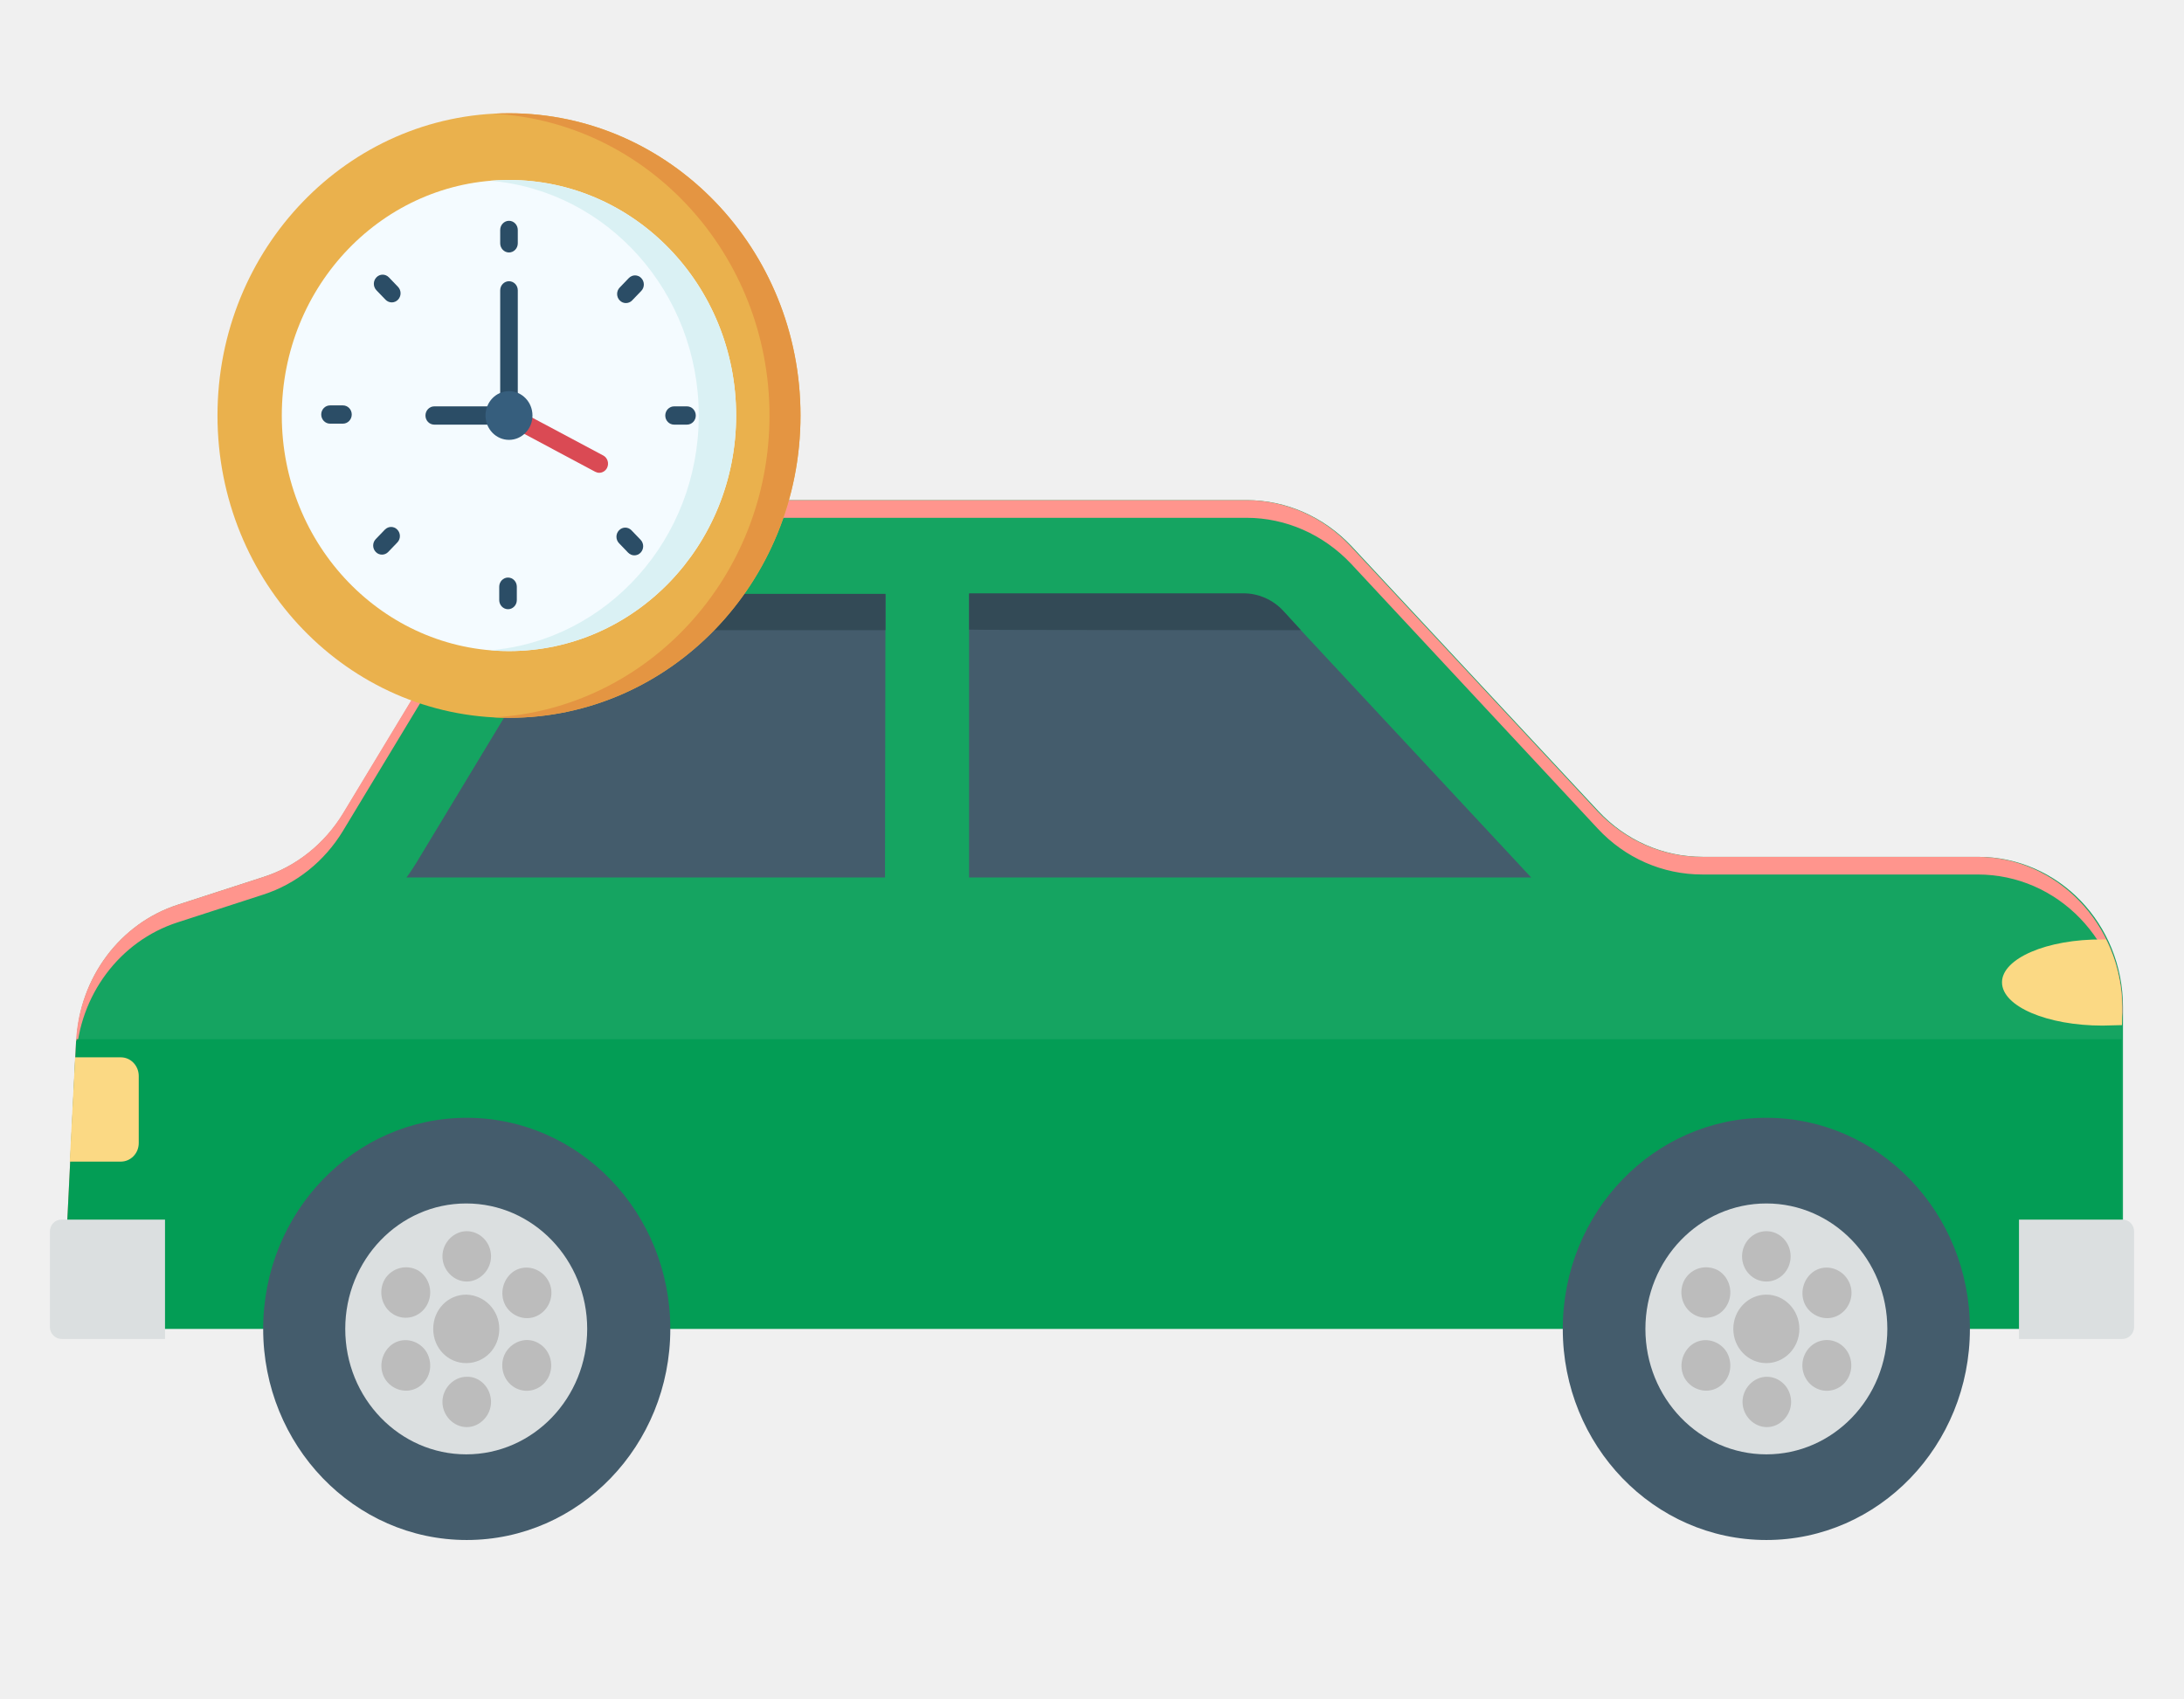
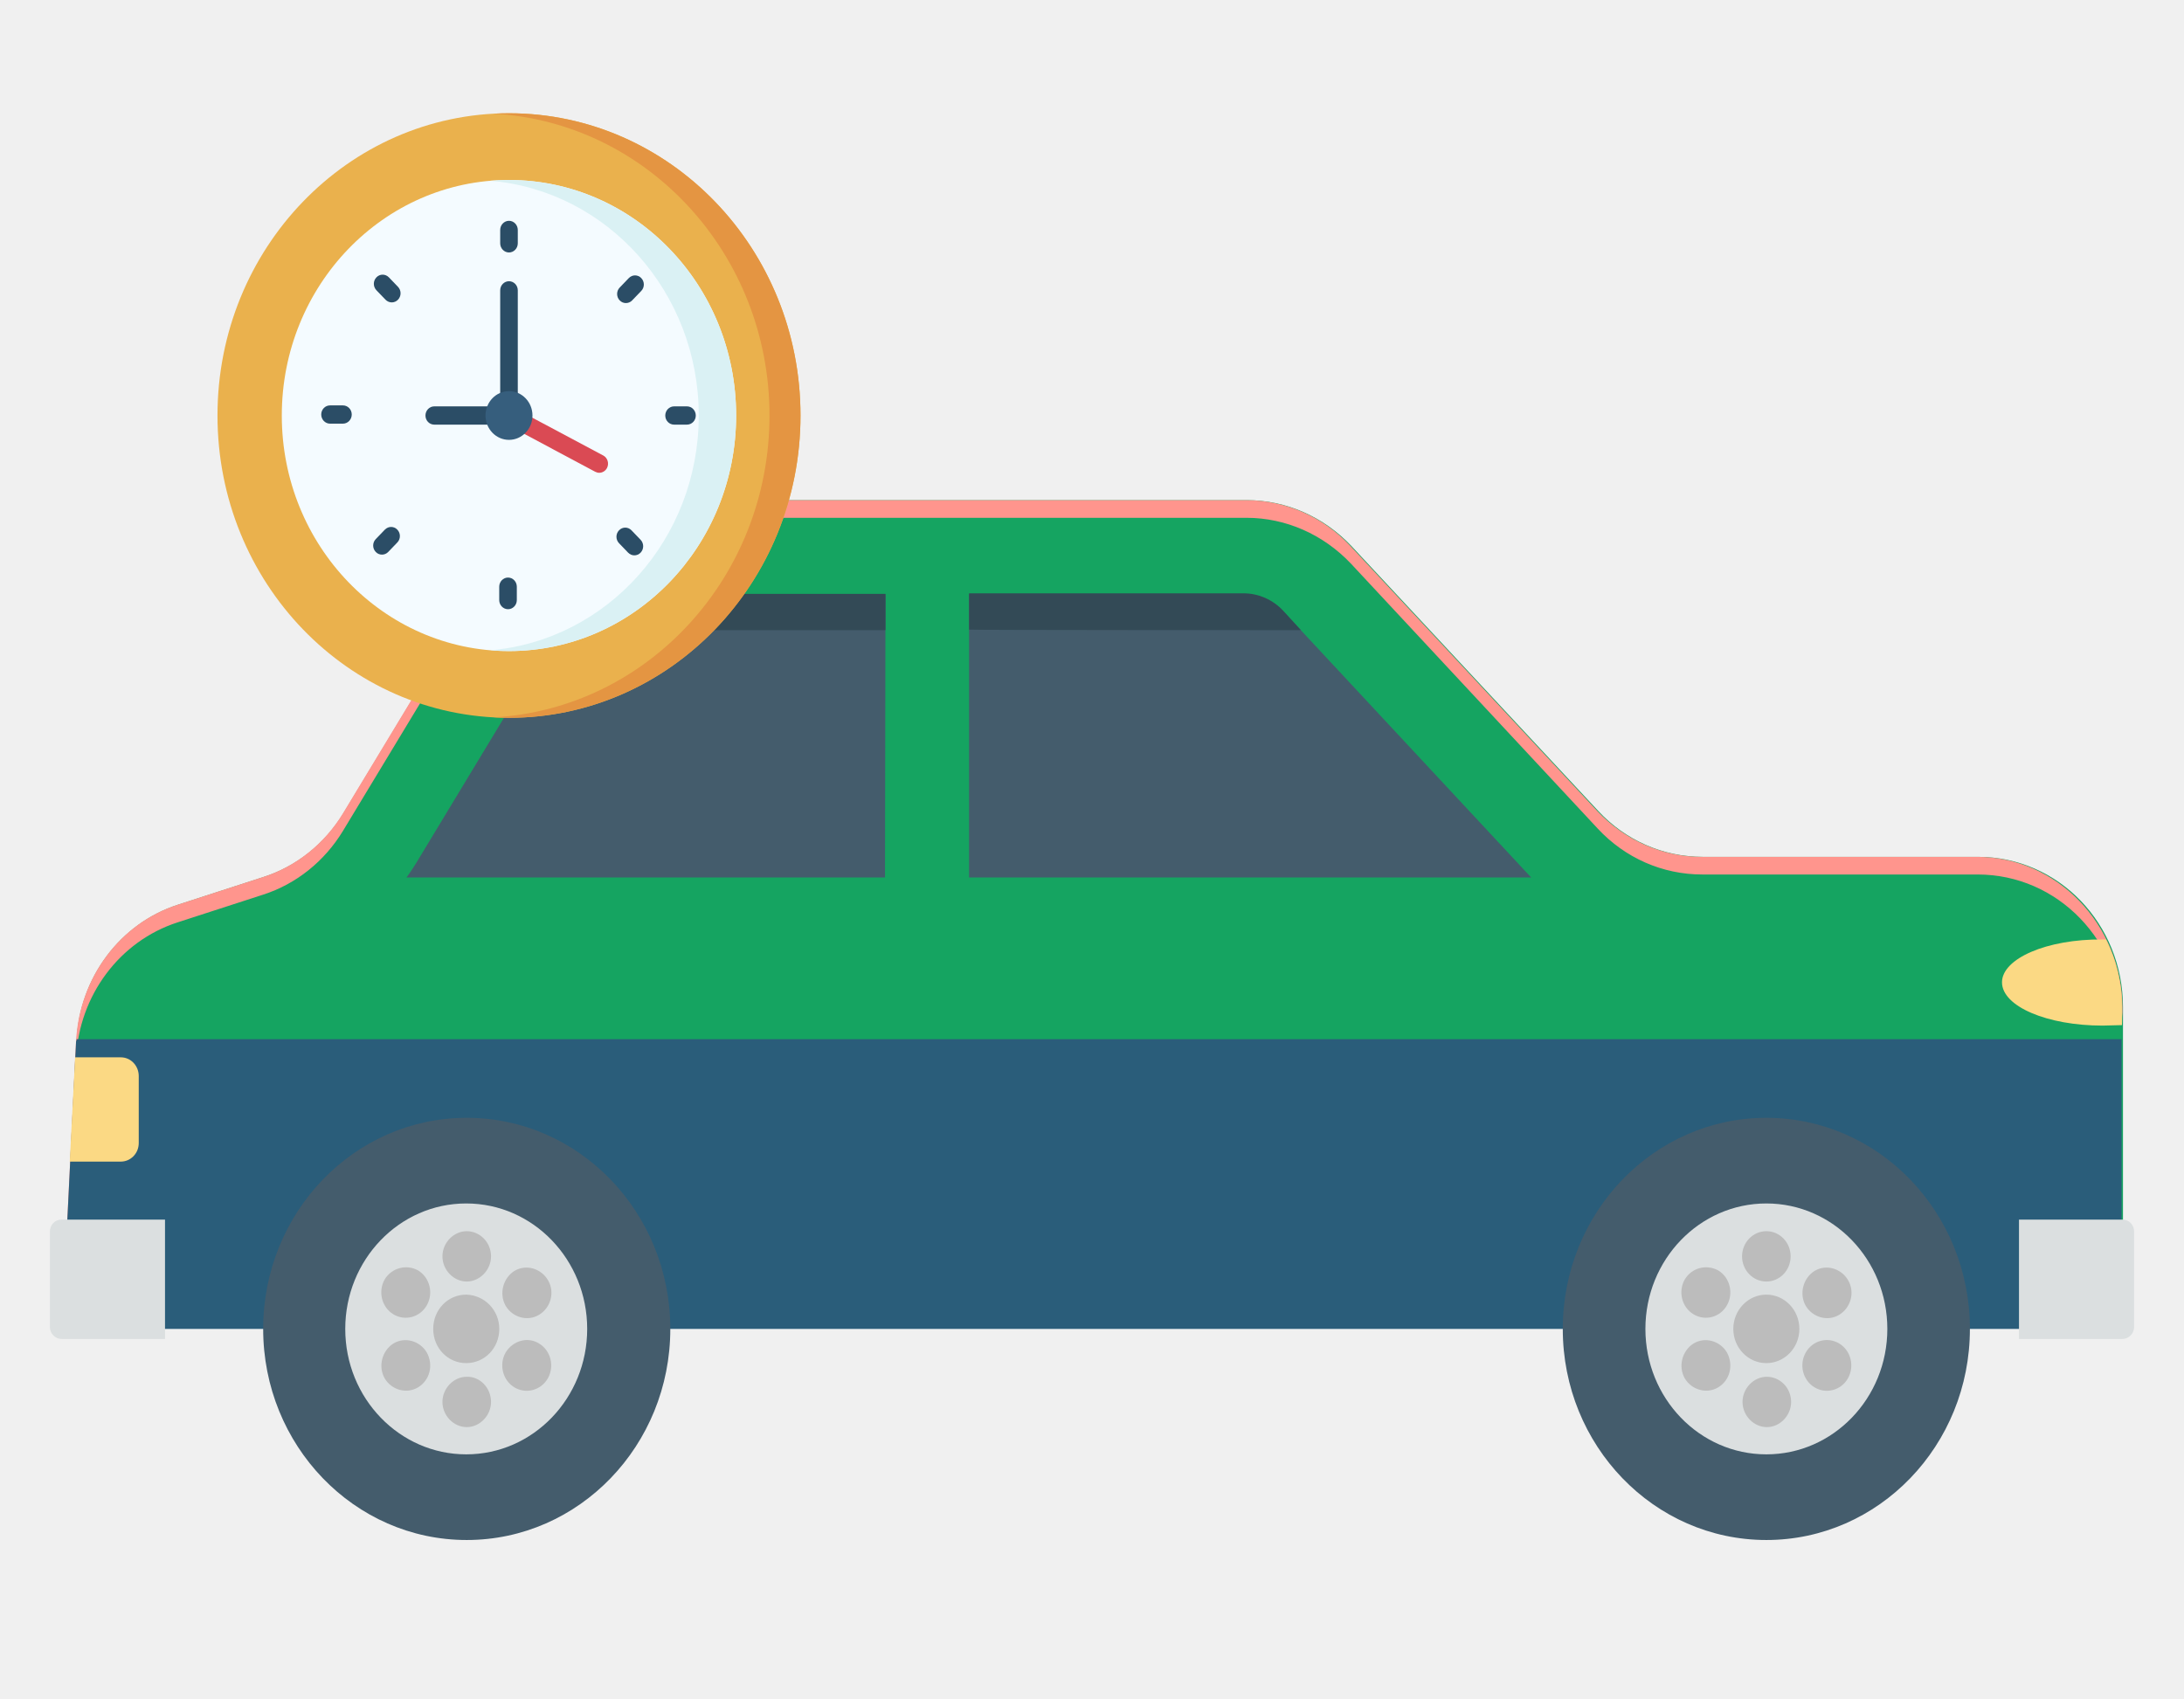
<svg xmlns="http://www.w3.org/2000/svg" width="36" height="28" viewBox="0 0 36 28" fill="none">
  <path d="M1.03 21.898L1.262 17.156C1.31 16.118 1.983 15.221 2.936 14.914L4.346 14.457C4.89 14.283 5.355 13.909 5.659 13.411L8.078 9.408C8.51 8.685 9.279 8.245 10.104 8.245H20.555C21.203 8.245 21.82 8.519 22.276 9.001L26.345 13.369C26.793 13.851 27.41 14.125 28.067 14.125H32.608C33.929 14.125 34.994 15.229 34.994 16.6V21.898H1.038H1.03Z" fill="#15A461" />
  <path d="M32.592 14.125H28.051C27.402 14.125 26.785 13.851 26.329 13.369L22.261 9.001C21.812 8.519 21.195 8.245 20.539 8.245H10.096C9.271 8.245 8.51 8.685 8.07 9.408L5.651 13.411C5.347 13.909 4.882 14.283 4.338 14.457L2.928 14.914C1.975 15.221 1.31 16.118 1.254 17.156L1.022 21.898H1.038L1.254 17.447C1.302 16.409 1.975 15.512 2.928 15.205L4.338 14.748C4.882 14.573 5.347 14.2 5.651 13.701L8.07 9.698C8.502 8.976 9.271 8.536 10.096 8.536H20.547C21.195 8.536 21.812 8.81 22.268 9.291L26.337 13.66C26.785 14.142 27.402 14.416 28.059 14.416H32.599C33.921 14.416 34.986 15.52 34.986 16.89V16.6C34.97 15.238 33.905 14.125 32.592 14.125Z" fill="#FF958D" />
-   <path d="M1.262 17.131C1.262 17.14 1.262 17.156 1.254 17.165L1.022 21.907H34.97V17.131H1.262Z" fill="#039D55" />
+   <path d="M1.262 17.131C1.262 17.14 1.262 17.156 1.254 17.165L1.022 21.907H34.97V17.131H1.262Z" fill="#2a5d7a" />
  <path d="M15.974 14.465H25.24C25.232 14.457 25.232 14.457 25.224 14.449L21.155 10.08C20.987 9.898 20.747 9.79 20.499 9.79H15.974V14.465Z" fill="#445C6C" />
  <path d="M14.596 9.798H10.048C9.727 9.798 9.447 9.964 9.271 10.238L6.852 14.241C6.804 14.316 6.756 14.391 6.7 14.465H14.588L14.596 9.798Z" fill="#445C6C" />
  <path d="M21.444 10.388L21.155 10.072C20.987 9.889 20.747 9.781 20.499 9.781H15.974V10.379C15.974 10.388 21.444 10.388 21.444 10.388Z" fill="#334A56" />
  <path d="M14.596 10.388V9.79H10.048C9.727 9.79 9.447 9.956 9.271 10.23L9.175 10.388H14.596Z" fill="#334A56" />
  <path d="M34.986 20.105H33.28V22.073H34.986C35.09 22.073 35.178 21.982 35.178 21.874V20.304C35.178 20.196 35.098 20.105 34.986 20.105Z" fill="#DBDFE0" />
  <path d="M1.014 20.105H2.72V22.073H1.014C0.91 22.073 0.822 21.982 0.822 21.874V20.304C0.822 20.196 0.902 20.105 1.014 20.105Z" fill="#DBDFE0" />
-   <path d="M11.353 21.898C11.337 19.814 9.703 18.136 7.685 18.136C5.667 18.136 4.041 19.814 4.017 21.898H11.353Z" fill="#039D55" />
+   <path d="M11.353 21.898C11.337 19.814 9.703 18.136 7.685 18.136C5.667 18.136 4.041 19.814 4.017 21.898H11.353Z" fill="#2a5d7a" />
  <path d="M7.693 25.387C9.546 25.387 11.049 23.829 11.049 21.907C11.049 19.985 9.546 18.427 7.693 18.427C5.84 18.427 4.338 19.985 4.338 21.907C4.338 23.829 5.84 25.387 7.693 25.387Z" fill="#445C6C" />
  <path d="M9.679 21.907C9.679 23.045 8.79 23.975 7.685 23.975C6.588 23.975 5.691 23.053 5.691 21.907C5.691 20.769 6.58 19.839 7.685 19.839C8.79 19.839 9.679 20.769 9.679 21.907Z" fill="#DBDFE0" />
  <path d="M8.23 21.907C8.23 22.222 7.989 22.471 7.685 22.471C7.381 22.471 7.141 22.222 7.141 21.907C7.141 21.591 7.381 21.342 7.685 21.342C7.989 21.35 8.23 21.599 8.23 21.907Z" fill="#BCBCBC" />
  <path d="M8.094 20.711C8.094 20.935 7.909 21.126 7.693 21.126C7.477 21.126 7.293 20.935 7.293 20.711C7.293 20.487 7.477 20.296 7.693 20.296C7.909 20.296 8.094 20.478 8.094 20.711Z" fill="#BCBCBC" />
  <path d="M8.094 23.111C8.094 23.335 7.909 23.526 7.693 23.526C7.477 23.526 7.293 23.335 7.293 23.111C7.293 22.887 7.477 22.696 7.693 22.696C7.909 22.688 8.094 22.878 8.094 23.111Z" fill="#BCBCBC" />
  <path d="M8.886 21.674C8.694 21.791 8.446 21.716 8.334 21.525C8.222 21.325 8.294 21.068 8.478 20.952C8.67 20.835 8.918 20.91 9.031 21.101C9.151 21.3 9.079 21.558 8.886 21.674Z" fill="#BCBCBC" />
  <path d="M6.892 22.87C6.7 22.986 6.452 22.912 6.34 22.721C6.228 22.521 6.3 22.264 6.484 22.148C6.676 22.031 6.924 22.106 7.036 22.297C7.149 22.505 7.084 22.754 6.892 22.87Z" fill="#BCBCBC" />
  <path d="M6.892 20.943C7.084 21.06 7.149 21.317 7.036 21.516C6.924 21.716 6.676 21.782 6.484 21.666C6.292 21.55 6.228 21.292 6.34 21.093C6.452 20.902 6.7 20.835 6.892 20.943Z" fill="#BCBCBC" />
  <path d="M8.886 22.148C9.079 22.264 9.143 22.521 9.031 22.721C8.918 22.92 8.67 22.986 8.478 22.87C8.286 22.754 8.222 22.496 8.334 22.297C8.454 22.098 8.702 22.031 8.886 22.148Z" fill="#BCBCBC" />
-   <path d="M32.784 21.898C32.768 19.814 31.134 18.136 29.116 18.136C27.106 18.136 25.472 19.814 25.448 21.898H32.784Z" fill="#039D55" />
+   <path d="M32.784 21.898C32.768 19.814 31.134 18.136 29.116 18.136C27.106 18.136 25.472 19.814 25.448 21.898H32.784Z" fill="#2a5d7a" />
  <path d="M29.116 25.387C30.969 25.387 32.471 23.829 32.471 21.907C32.471 19.985 30.969 18.427 29.116 18.427C27.262 18.427 25.76 19.985 25.76 21.907C25.76 23.829 27.262 25.387 29.116 25.387Z" fill="#445C6C" />
  <path d="M29.116 23.975C30.217 23.975 31.11 23.049 31.11 21.907C31.11 20.765 30.217 19.839 29.116 19.839C28.014 19.839 27.122 20.765 27.122 21.907C27.122 23.049 28.014 23.975 29.116 23.975Z" fill="#DBDFE0" />
  <path d="M29.116 22.471C29.416 22.471 29.66 22.219 29.66 21.907C29.66 21.595 29.416 21.342 29.116 21.342C28.815 21.342 28.571 21.595 28.571 21.907C28.571 22.219 28.815 22.471 29.116 22.471Z" fill="#BCBCBC" />
  <path d="M29.116 21.126C29.337 21.126 29.516 20.94 29.516 20.711C29.516 20.482 29.337 20.296 29.116 20.296C28.895 20.296 28.715 20.482 28.715 20.711C28.715 20.94 28.895 21.126 29.116 21.126Z" fill="#BCBCBC" />
  <path d="M29.524 23.111C29.524 23.335 29.34 23.526 29.124 23.526C28.907 23.526 28.723 23.335 28.723 23.111C28.723 22.887 28.907 22.696 29.124 22.696C29.34 22.696 29.524 22.878 29.524 23.111Z" fill="#BCBCBC" />
  <path d="M30.317 21.674C30.125 21.791 29.877 21.716 29.764 21.525C29.652 21.325 29.724 21.068 29.909 20.952C30.101 20.835 30.349 20.91 30.461 21.101C30.581 21.3 30.509 21.558 30.317 21.674Z" fill="#BCBCBC" />
  <path d="M28.323 22.87C28.131 22.986 27.883 22.912 27.77 22.721C27.658 22.521 27.73 22.264 27.915 22.148C28.107 22.031 28.355 22.106 28.467 22.297C28.579 22.505 28.515 22.754 28.323 22.87Z" fill="#BCBCBC" />
  <path d="M28.323 20.943C28.515 21.06 28.579 21.317 28.467 21.516C28.355 21.716 28.107 21.782 27.915 21.666C27.722 21.55 27.658 21.292 27.77 21.093C27.883 20.902 28.123 20.835 28.323 20.943Z" fill="#BCBCBC" />
  <path d="M30.317 22.148C30.509 22.264 30.573 22.521 30.461 22.721C30.349 22.92 30.101 22.986 29.909 22.87C29.716 22.754 29.652 22.496 29.765 22.297C29.877 22.098 30.125 22.031 30.317 22.148Z" fill="#BCBCBC" />
  <path d="M1.991 17.43H1.238L1.15 19.149H1.991C2.151 19.149 2.287 19.017 2.287 18.842V17.738C2.287 17.572 2.159 17.43 1.991 17.43Z" fill="#FBD984" />
  <path d="M33 16.193C33 16.591 33.745 16.907 34.658 16.907C34.762 16.907 34.874 16.899 34.978 16.899V16.608C34.978 16.201 34.882 15.819 34.714 15.487C34.69 15.487 34.674 15.487 34.658 15.487C33.737 15.479 33 15.803 33 16.193Z" fill="#FBD984" />
  <g clip-path="url(#clip0_6458_89)">
    <path d="M8.39 11.833C11.044 11.833 13.195 9.602 13.195 6.85C13.195 4.098 11.044 1.867 8.39 1.867C5.736 1.867 3.585 4.098 3.585 6.85C3.585 9.602 5.736 11.833 8.39 11.833Z" fill="#EAB14D" />
    <path d="M8.39 1.867C8.304 1.867 8.219 1.869 8.134 1.874C10.669 2.012 12.684 4.187 12.684 6.85C12.684 9.513 10.669 11.688 8.134 11.826C8.219 11.83 8.304 11.833 8.39 11.833C11.044 11.833 13.195 9.602 13.195 6.85C13.195 4.098 11.044 1.867 8.39 1.867Z" fill="#E49542" />
    <path d="M8.39 10.733C10.458 10.733 12.134 8.994 12.134 6.85C12.134 4.705 10.458 2.967 8.39 2.967C6.322 2.967 4.645 4.705 4.645 6.85C4.645 8.994 6.322 10.733 8.39 10.733Z" fill="#F4FBFF" />
    <path d="M8.39 2.967C8.286 2.967 8.183 2.971 8.082 2.98C10.006 3.142 11.518 4.813 11.518 6.85C11.518 8.887 10.006 10.557 8.082 10.72C8.183 10.728 8.286 10.733 8.39 10.733C10.458 10.733 12.134 8.994 12.134 6.85C12.134 4.705 10.458 2.967 8.39 2.967Z" fill="#DAF1F4" />
    <path d="M8.39 4.162C8.31 4.162 8.245 4.094 8.245 4.011V3.791C8.245 3.708 8.31 3.64 8.39 3.64C8.47 3.64 8.535 3.708 8.535 3.791V4.011C8.535 4.094 8.47 4.162 8.39 4.162Z" fill="#2B4D66" />
    <path d="M10.317 4.996C10.28 4.996 10.243 4.982 10.215 4.952C10.158 4.894 10.158 4.798 10.215 4.74L10.365 4.584C10.422 4.525 10.514 4.525 10.57 4.584C10.627 4.642 10.627 4.738 10.57 4.796L10.42 4.952C10.392 4.982 10.354 4.996 10.317 4.996Z" fill="#2B4D66" />
    <path d="M11.324 7H11.111C11.031 7 10.966 6.933 10.966 6.85C10.966 6.767 11.031 6.699 11.111 6.699H11.324C11.404 6.699 11.469 6.767 11.469 6.85C11.469 6.933 11.404 7 11.324 7Z" fill="#2B4D66" />
    <path d="M10.457 9.155C10.419 9.155 10.382 9.14 10.354 9.111L10.204 8.955C10.147 8.896 10.147 8.801 10.204 8.742C10.26 8.683 10.352 8.683 10.409 8.742L10.559 8.898C10.616 8.957 10.616 9.052 10.559 9.111C10.531 9.14 10.494 9.155 10.457 9.155Z" fill="#2B4D66" />
    <path d="M8.374 10.043C8.294 10.043 8.229 9.975 8.229 9.892V9.672C8.229 9.589 8.294 9.521 8.374 9.521C8.454 9.521 8.519 9.589 8.519 9.672V9.892C8.519 9.975 8.454 10.043 8.374 10.043Z" fill="#2B4D66" />
    <path d="M6.296 9.143C6.259 9.143 6.222 9.129 6.194 9.099C6.137 9.041 6.137 8.945 6.194 8.887L6.344 8.731C6.401 8.672 6.493 8.672 6.549 8.731C6.606 8.789 6.606 8.885 6.549 8.943L6.399 9.099C6.37 9.129 6.333 9.143 6.296 9.143Z" fill="#2B4D66" />
    <path d="M5.653 6.984H5.44C5.36 6.984 5.295 6.916 5.295 6.833C5.295 6.75 5.36 6.683 5.44 6.683H5.653C5.733 6.683 5.798 6.75 5.798 6.833C5.798 6.916 5.733 6.984 5.653 6.984Z" fill="#2B4D66" />
    <path d="M6.458 4.985C6.421 4.985 6.384 4.97 6.355 4.941L6.205 4.785C6.148 4.726 6.148 4.631 6.205 4.572C6.261 4.513 6.353 4.513 6.41 4.572L6.56 4.728C6.617 4.787 6.617 4.882 6.56 4.941C6.532 4.97 6.495 4.985 6.458 4.985Z" fill="#2B4D66" />
    <path d="M8.39 7H7.158C7.078 7 7.013 6.933 7.013 6.85C7.013 6.767 7.078 6.699 7.158 6.699H8.245V4.786C8.245 4.703 8.31 4.636 8.39 4.636C8.47 4.636 8.535 4.703 8.535 4.786V6.85C8.535 6.933 8.47 7 8.39 7Z" fill="#2B4D66" />
    <path d="M9.878 7.794C9.855 7.794 9.833 7.788 9.811 7.777L8.324 6.983C8.252 6.945 8.224 6.855 8.261 6.781C8.297 6.707 8.385 6.678 8.456 6.716L9.944 7.509C10.015 7.547 10.043 7.638 10.007 7.712C9.981 7.764 9.93 7.794 9.878 7.794Z" fill="#DA4A54" />
    <path d="M8.39 7.251C8.604 7.251 8.777 7.071 8.777 6.85C8.777 6.628 8.604 6.448 8.39 6.448C8.176 6.448 8.003 6.628 8.003 6.85C8.003 7.071 8.176 7.251 8.39 7.251Z" fill="#365E7D" />
  </g>
  <defs>
    <clipPath id="clip0_6458_89">
      <rect width="9.61" height="9.966" fill="white" transform="translate(3.58475 1.86664)" />
    </clipPath>
  </defs>
</svg>
